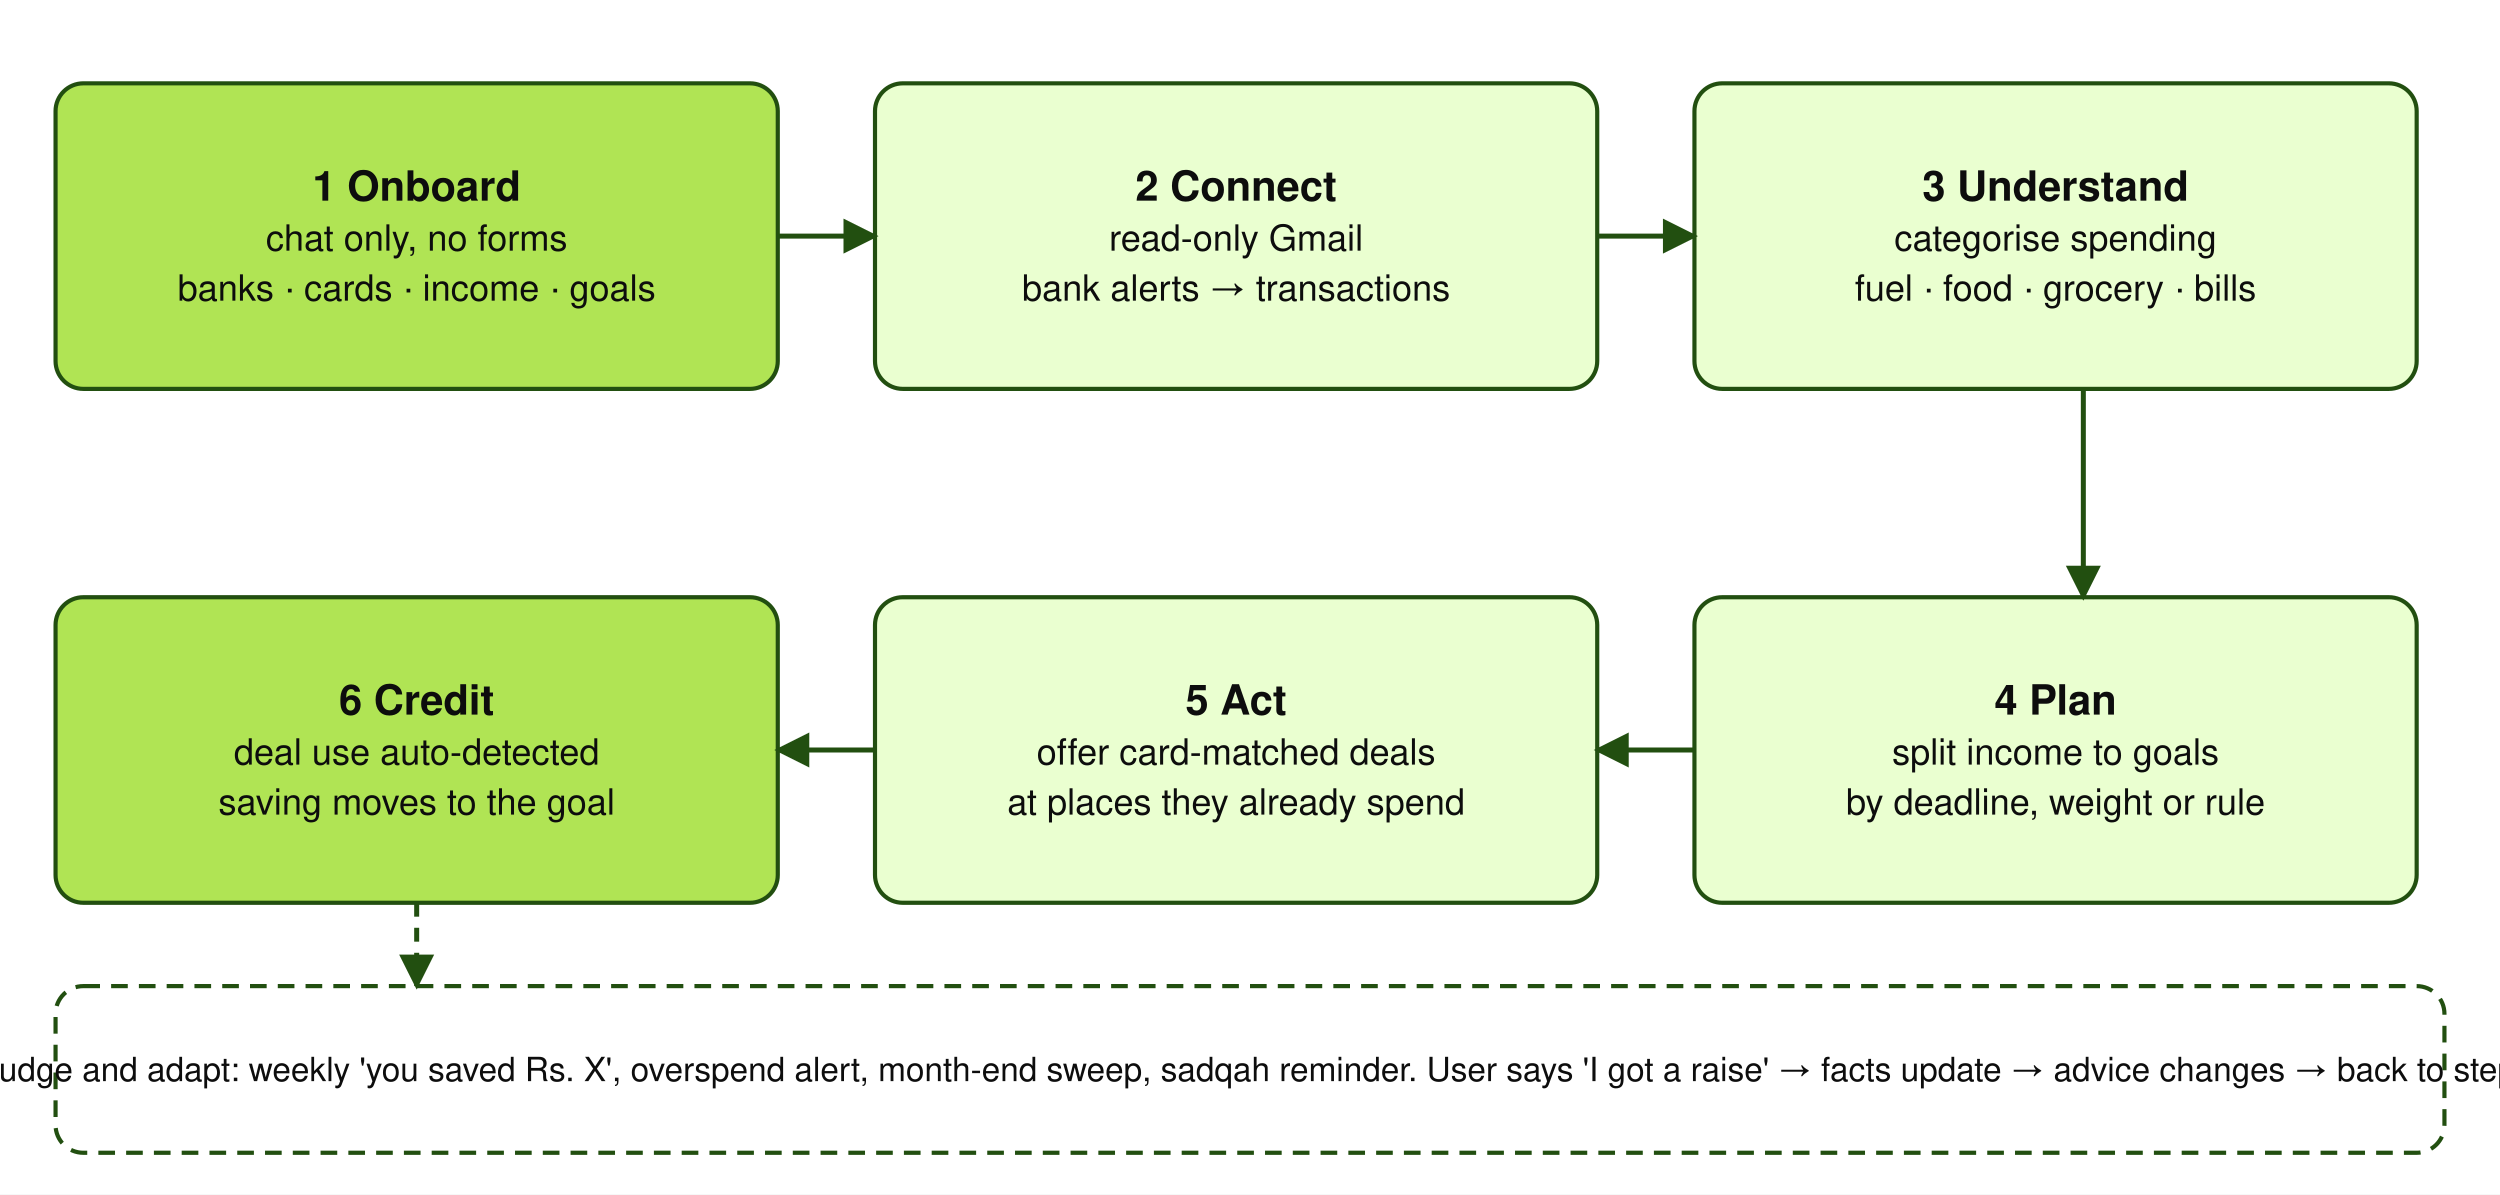
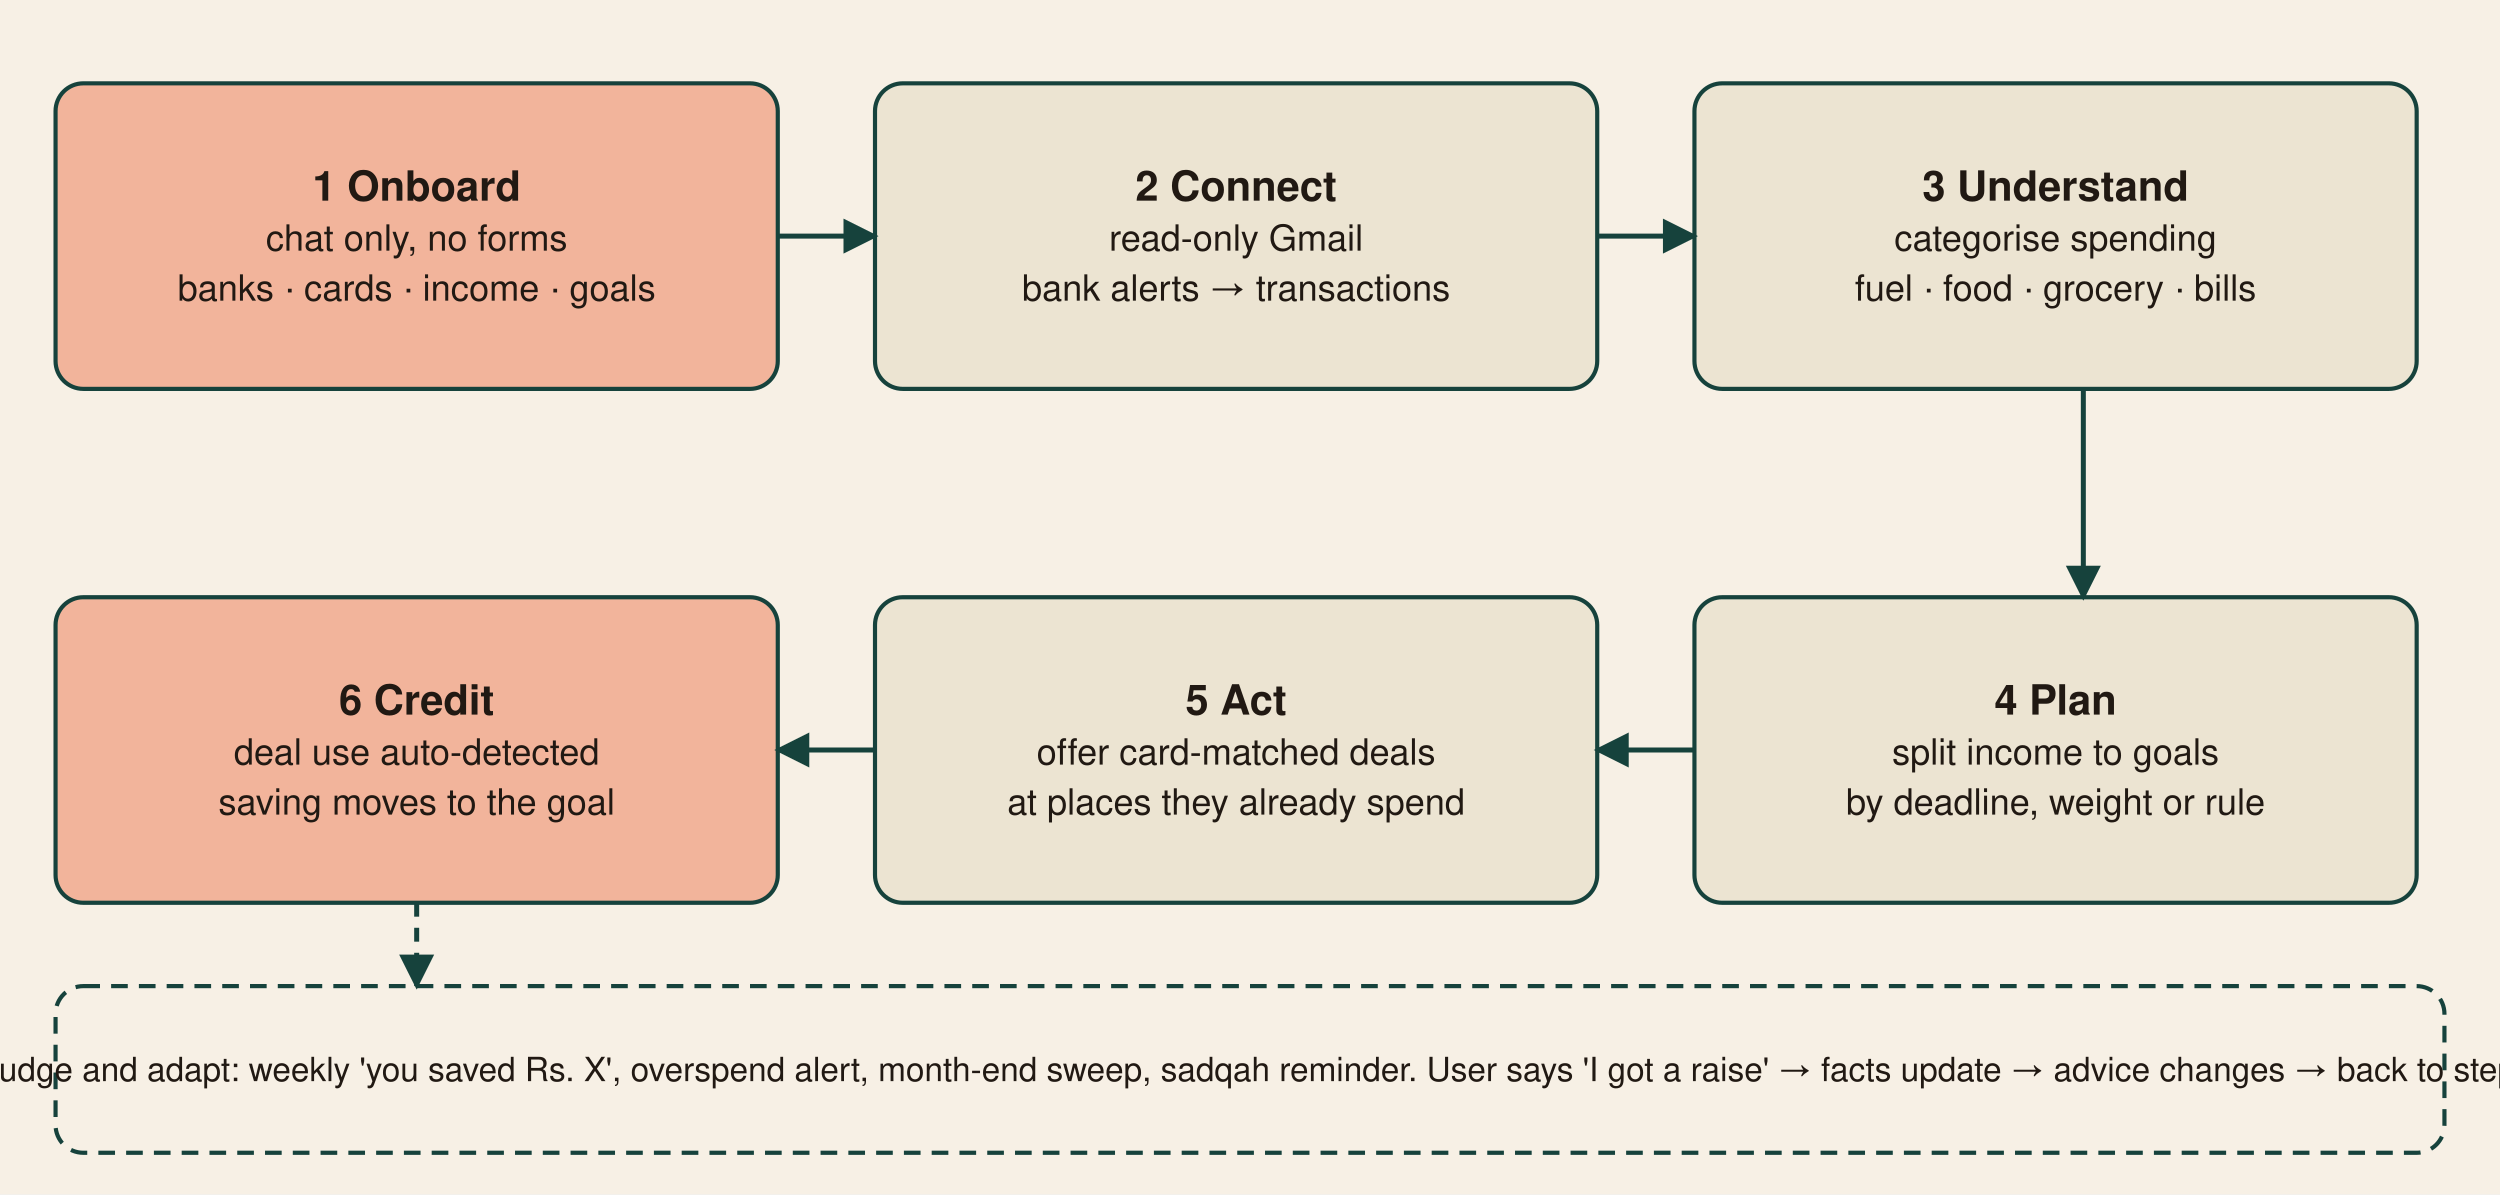
<svg xmlns="http://www.w3.org/2000/svg" viewBox="0 0 900 430" width="900" height="430" font-family="Helvetica,Arial,sans-serif">
  <defs>
    <marker id="a" viewBox="0 0 10 10" refX="9" refY="5" markerWidth="7" markerHeight="7" orient="auto-start-reverse">
-       <path d="M0 0L10 5L0 10z" fill="#224F10" />
+       <path d="M0 0L10 5L0 10z" fill="#16423C" />
    </marker>
  </defs>
-   <rect width="900" height="430" fill="#ffffff" />
-   <rect x="20" y="30" width="260" height="110" rx="10" fill="#B0E454" stroke="#224F10" stroke-width="1.5" />
-   <text x="150.0" y="72.25" text-anchor="middle" font-size="15" font-weight="700" fill="#0D0D0D">1 Onboard</text>
-   <text x="150.0" y="90.25" text-anchor="middle" font-size="13" font-weight="400" fill="#0D0D0D">chat only, no forms</text>
-   <text x="150.0" y="108.25" text-anchor="middle" font-size="13" font-weight="400" fill="#0D0D0D">banks · cards · income · goals</text>
-   <rect x="315" y="30" width="260" height="110" rx="10" fill="#EAFFD0" stroke="#224F10" stroke-width="1.5" />
-   <text x="445.0" y="72.25" text-anchor="middle" font-size="15" font-weight="700" fill="#0D0D0D">2 Connect</text>
-   <text x="445.0" y="90.25" text-anchor="middle" font-size="13" font-weight="400" fill="#0D0D0D">read-only Gmail</text>
-   <text x="445.0" y="108.25" text-anchor="middle" font-size="13" font-weight="400" fill="#0D0D0D">bank alerts → transactions</text>
-   <rect x="610" y="30" width="260" height="110" rx="10" fill="#EAFFD0" stroke="#224F10" stroke-width="1.5" />
-   <text x="740.0" y="72.25" text-anchor="middle" font-size="15" font-weight="700" fill="#0D0D0D">3 Understand</text>
-   <text x="740.0" y="90.25" text-anchor="middle" font-size="13" font-weight="400" fill="#0D0D0D">categorise spending</text>
-   <text x="740.0" y="108.25" text-anchor="middle" font-size="13" font-weight="400" fill="#0D0D0D">fuel · food · grocery · bills</text>
-   <rect x="610" y="215" width="260" height="110" rx="10" fill="#EAFFD0" stroke="#224F10" stroke-width="1.5" />
-   <text x="740.0" y="257.25" text-anchor="middle" font-size="15" font-weight="700" fill="#0D0D0D">4 Plan</text>
-   <text x="740.0" y="275.25" text-anchor="middle" font-size="13" font-weight="400" fill="#0D0D0D">split income to goals</text>
-   <text x="740.0" y="293.25" text-anchor="middle" font-size="13" font-weight="400" fill="#0D0D0D">by deadline, weight or rule</text>
-   <rect x="315" y="215" width="260" height="110" rx="10" fill="#EAFFD0" stroke="#224F10" stroke-width="1.5" />
-   <text x="445.0" y="257.25" text-anchor="middle" font-size="15" font-weight="700" fill="#0D0D0D">5 Act</text>
-   <text x="445.0" y="275.25" text-anchor="middle" font-size="13" font-weight="400" fill="#0D0D0D">offer card-matched deals</text>
-   <text x="445.0" y="293.25" text-anchor="middle" font-size="13" font-weight="400" fill="#0D0D0D">at places they already spend</text>
-   <rect x="20" y="215" width="260" height="110" rx="10" fill="#B0E454" stroke="#224F10" stroke-width="1.5" />
-   <text x="150.0" y="257.25" text-anchor="middle" font-size="15" font-weight="700" fill="#0D0D0D">6 Credit</text>
-   <text x="150.0" y="275.25" text-anchor="middle" font-size="13" font-weight="400" fill="#0D0D0D">deal use auto-detected</text>
-   <text x="150.0" y="293.25" text-anchor="middle" font-size="13" font-weight="400" fill="#0D0D0D">saving moves to the goal</text>
-   <line x1="280" y1="85" x2="315" y2="85" stroke="#224F10" stroke-width="1.8" marker-end="url(#a)" />
-   <line x1="575" y1="85" x2="610" y2="85" stroke="#224F10" stroke-width="1.8" marker-end="url(#a)" />
-   <line x1="750" y1="140" x2="750" y2="215" stroke="#224F10" stroke-width="1.8" marker-end="url(#a)" />
-   <line x1="610" y1="270" x2="575" y2="270" stroke="#224F10" stroke-width="1.8" marker-end="url(#a)" />
-   <line x1="315" y1="270" x2="280" y2="270" stroke="#224F10" stroke-width="1.8" marker-end="url(#a)" />
-   <rect x="20" y="355" width="860" height="60" rx="10" fill="#ffffff" stroke="#224F10" stroke-width="1.5" stroke-dasharray="6 4" />
-   <text x="450.0" y="389.2" text-anchor="middle" font-size="12" font-weight="400" fill="#0D0D0D">7 Nudge and adapt: weekly 'you saved Rs. X', overspend alert, month-end sweep, sadqah reminder. User says 'I got a raise' → facts update → advice changes → back to step 3.</text>
-   <line x1="150" y1="325" x2="150" y2="355" stroke="#224F10" stroke-width="1.8" marker-end="url(#a)" stroke-dasharray="5 4" />
+   <rect width="900" height="430" fill="#F7F0E5" />
+   <rect x="20" y="30" width="260" height="110" rx="10" fill="#F2B49B" stroke="#16423C" stroke-width="1.5" />
+   <text x="150.0" y="72.25" text-anchor="middle" font-size="15" font-weight="700" fill="#211913">1 Onboard</text>
+   <text x="150.0" y="90.25" text-anchor="middle" font-size="13" font-weight="400" fill="#211913">chat only, no forms</text>
+   <text x="150.0" y="108.25" text-anchor="middle" font-size="13" font-weight="400" fill="#211913">banks · cards · income · goals</text>
+   <rect x="315" y="30" width="260" height="110" rx="10" fill="#ECE4D2" stroke="#16423C" stroke-width="1.5" />
+   <text x="445.0" y="72.25" text-anchor="middle" font-size="15" font-weight="700" fill="#211913">2 Connect</text>
+   <text x="445.0" y="90.25" text-anchor="middle" font-size="13" font-weight="400" fill="#211913">read-only Gmail</text>
+   <text x="445.0" y="108.25" text-anchor="middle" font-size="13" font-weight="400" fill="#211913">bank alerts → transactions</text>
+   <rect x="610" y="30" width="260" height="110" rx="10" fill="#ECE4D2" stroke="#16423C" stroke-width="1.5" />
+   <text x="740.0" y="72.25" text-anchor="middle" font-size="15" font-weight="700" fill="#211913">3 Understand</text>
+   <text x="740.0" y="90.25" text-anchor="middle" font-size="13" font-weight="400" fill="#211913">categorise spending</text>
+   <text x="740.0" y="108.25" text-anchor="middle" font-size="13" font-weight="400" fill="#211913">fuel · food · grocery · bills</text>
+   <rect x="610" y="215" width="260" height="110" rx="10" fill="#ECE4D2" stroke="#16423C" stroke-width="1.5" />
+   <text x="740.0" y="257.25" text-anchor="middle" font-size="15" font-weight="700" fill="#211913">4 Plan</text>
+   <text x="740.0" y="275.25" text-anchor="middle" font-size="13" font-weight="400" fill="#211913">split income to goals</text>
+   <text x="740.0" y="293.25" text-anchor="middle" font-size="13" font-weight="400" fill="#211913">by deadline, weight or rule</text>
+   <rect x="315" y="215" width="260" height="110" rx="10" fill="#ECE4D2" stroke="#16423C" stroke-width="1.5" />
+   <text x="445.0" y="257.25" text-anchor="middle" font-size="15" font-weight="700" fill="#211913">5 Act</text>
+   <text x="445.0" y="275.25" text-anchor="middle" font-size="13" font-weight="400" fill="#211913">offer card-matched deals</text>
+   <text x="445.0" y="293.25" text-anchor="middle" font-size="13" font-weight="400" fill="#211913">at places they already spend</text>
+   <rect x="20" y="215" width="260" height="110" rx="10" fill="#F2B49B" stroke="#16423C" stroke-width="1.5" />
+   <text x="150.0" y="257.25" text-anchor="middle" font-size="15" font-weight="700" fill="#211913">6 Credit</text>
+   <text x="150.0" y="275.25" text-anchor="middle" font-size="13" font-weight="400" fill="#211913">deal use auto-detected</text>
+   <text x="150.0" y="293.25" text-anchor="middle" font-size="13" font-weight="400" fill="#211913">saving moves to the goal</text>
+   <line x1="280" y1="85" x2="315" y2="85" stroke="#16423C" stroke-width="1.8" marker-end="url(#a)" />
+   <line x1="575" y1="85" x2="610" y2="85" stroke="#16423C" stroke-width="1.8" marker-end="url(#a)" />
+   <line x1="750" y1="140" x2="750" y2="215" stroke="#16423C" stroke-width="1.8" marker-end="url(#a)" />
+   <line x1="610" y1="270" x2="575" y2="270" stroke="#16423C" stroke-width="1.8" marker-end="url(#a)" />
+   <line x1="315" y1="270" x2="280" y2="270" stroke="#16423C" stroke-width="1.8" marker-end="url(#a)" />
+   <rect x="20" y="355" width="860" height="60" rx="10" fill="#F7F0E5" stroke="#16423C" stroke-width="1.5" stroke-dasharray="6 4" />
+   <text x="450.0" y="389.2" text-anchor="middle" font-size="12" font-weight="400" fill="#211913">7 Nudge and adapt: weekly 'you saved Rs. X', overspend alert, month-end sweep, sadqah reminder. User says 'I got a raise' → facts update → advice changes → back to step 3.</text>
+   <line x1="150" y1="325" x2="150" y2="355" stroke="#16423C" stroke-width="1.8" marker-end="url(#a)" stroke-dasharray="5 4" />
</svg>
